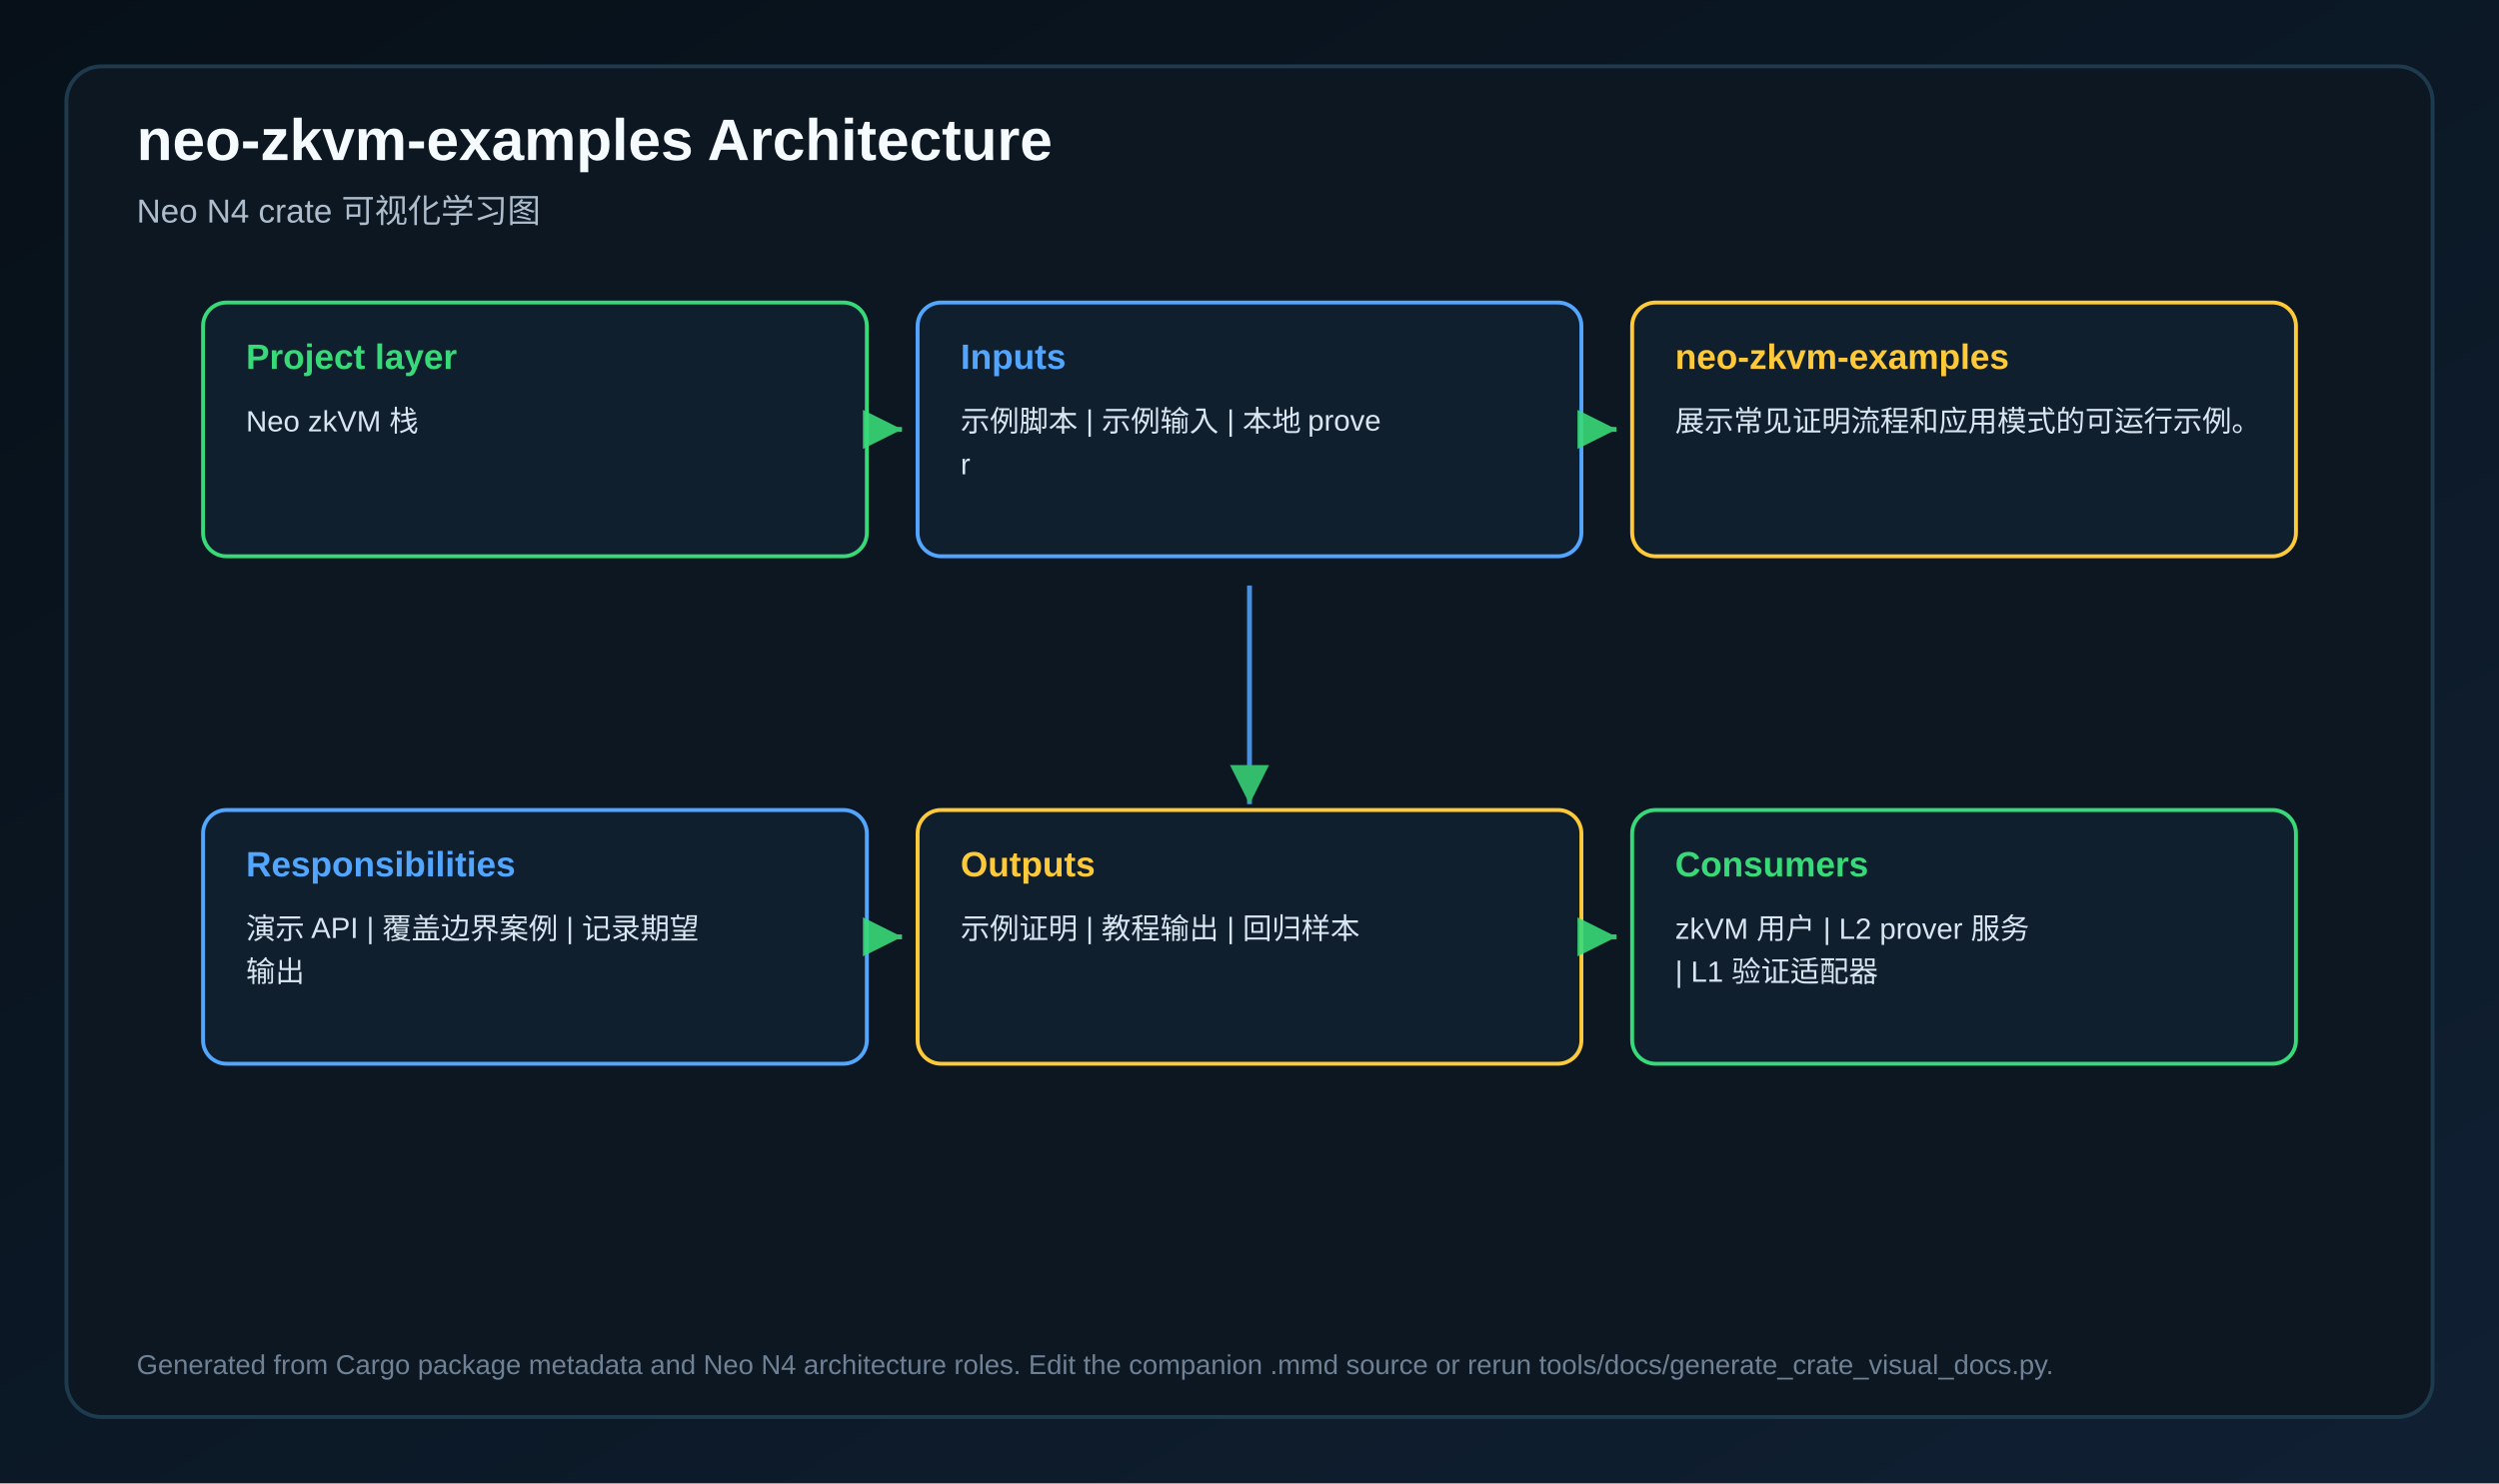
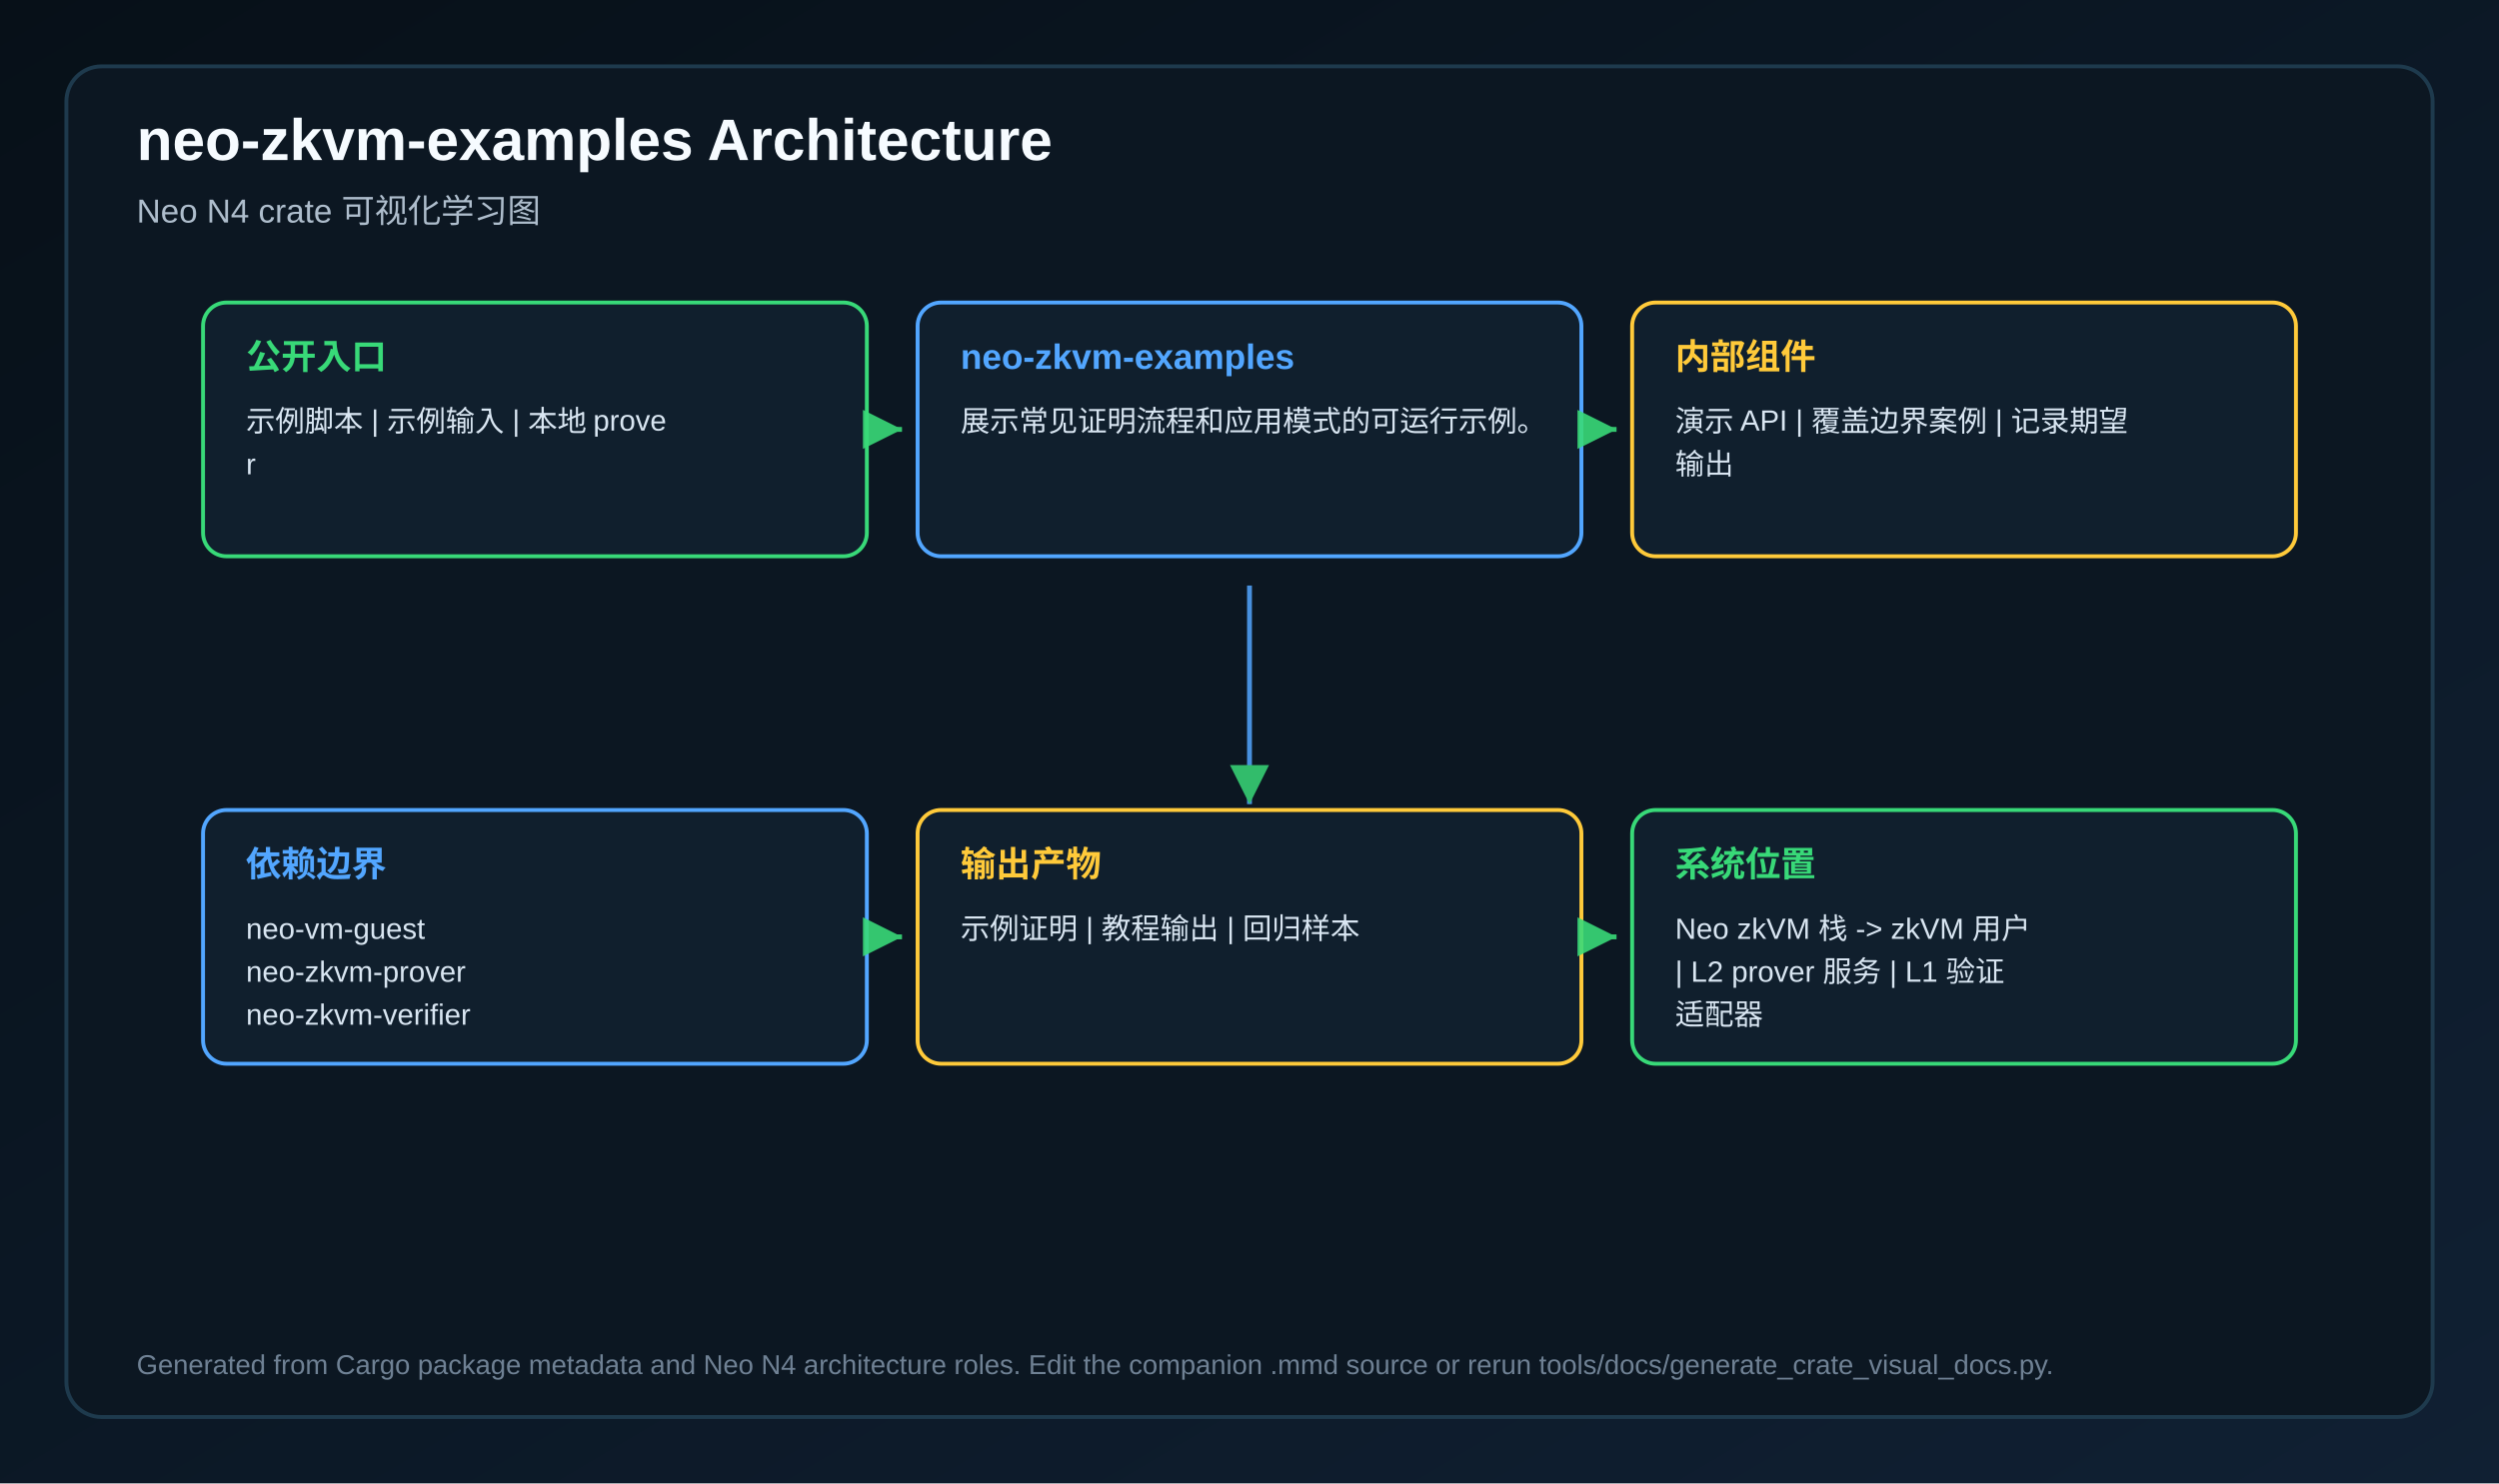
<svg xmlns="http://www.w3.org/2000/svg" width="1280" height="760" viewBox="0 0 1280 760" role="img" aria-label="neo-zkvm-examples Architecture">
  <defs>
    <linearGradient id="bg" x1="0" x2="1" y1="0" y2="1">
      <stop offset="0" stop-color="#071018" />
      <stop offset="1" stop-color="#102033" />
    </linearGradient>
    <marker id="arrow" markerWidth="12" markerHeight="12" refX="10" refY="6" orient="auto">
      <path d="M2,2 L10,6 L2,10 Z" fill="#38d978" />
    </marker>
  </defs>
  <rect x="0" y="0" width="1280" height="760" fill="url(#bg)" />
  <rect x="34" y="34" width="1212" height="692" rx="18" fill="#0c1722" stroke="#1e3a4d" stroke-width="2" />
  <text x="70" y="82" fill="#f6fbff" font-size="30" font-family="Segoe UI, Arial, sans-serif" font-weight="700">neo-zkvm-examples Architecture</text>
  <text x="70" y="114" fill="#aebdcc" font-size="17" font-family="Segoe UI, Arial, sans-serif">Neo N4 crate 可视化学习图</text>
  <rect x="104" y="155" width="340" height="130" rx="12" fill="#101f2d" stroke="#38d978" stroke-width="2" />
-   <text x="126" y="189" fill="#38d978" font-size="18" font-family="Segoe UI, Arial, sans-serif" font-weight="700">Project layer</text>
-   <text x="126" y="221" fill="#d9e6f2" font-size="15" font-family="Segoe UI, Arial, sans-serif">Neo zkVM 栈</text>
+   <text x="126" y="189" fill="#38d978" font-size="18" font-family="Segoe UI, Arial, sans-serif" font-weight="700">公开入口</text>
+   <text x="126" y="221" fill="#d9e6f2" font-size="15" font-family="Segoe UI, Arial, sans-serif">示例脚本 | 示例输入 | 本地 prove</text>
+   <text x="126" y="243" fill="#d9e6f2" font-size="15" font-family="Segoe UI, Arial, sans-serif">r</text>
  <rect x="470" y="155" width="340" height="130" rx="12" fill="#101f2d" stroke="#52a6ff" stroke-width="2" />
-   <text x="492" y="189" fill="#52a6ff" font-size="18" font-family="Segoe UI, Arial, sans-serif" font-weight="700">Inputs</text>
-   <text x="492" y="221" fill="#d9e6f2" font-size="15" font-family="Segoe UI, Arial, sans-serif">示例脚本 | 示例输入 | 本地 prove</text>
-   <text x="492" y="243" fill="#d9e6f2" font-size="15" font-family="Segoe UI, Arial, sans-serif">r</text>
+   <text x="492" y="189" fill="#52a6ff" font-size="18" font-family="Segoe UI, Arial, sans-serif" font-weight="700">neo-zkvm-examples</text>
+   <text x="492" y="221" fill="#d9e6f2" font-size="15" font-family="Segoe UI, Arial, sans-serif">展示常见证明流程和应用模式的可运行示例。</text>
  <line x1="452" y1="220" x2="462" y2="220" stroke="#38d978" stroke-width="2.5" marker-end="url(#arrow)" opacity="0.9" />
  <rect x="836" y="155" width="340" height="130" rx="12" fill="#101f2d" stroke="#ffca3a" stroke-width="2" />
-   <text x="858" y="189" fill="#ffca3a" font-size="18" font-family="Segoe UI, Arial, sans-serif" font-weight="700">neo-zkvm-examples</text>
-   <text x="858" y="221" fill="#d9e6f2" font-size="15" font-family="Segoe UI, Arial, sans-serif">展示常见证明流程和应用模式的可运行示例。</text>
+   <text x="858" y="189" fill="#ffca3a" font-size="18" font-family="Segoe UI, Arial, sans-serif" font-weight="700">内部组件</text>
+   <text x="858" y="221" fill="#d9e6f2" font-size="15" font-family="Segoe UI, Arial, sans-serif">演示 API | 覆盖边界案例 | 记录期望</text>
+   <text x="858" y="243" fill="#d9e6f2" font-size="15" font-family="Segoe UI, Arial, sans-serif">输出</text>
  <line x1="818" y1="220" x2="828" y2="220" stroke="#38d978" stroke-width="2.5" marker-end="url(#arrow)" opacity="0.9" />
  <rect x="104" y="415" width="340" height="130" rx="12" fill="#101f2d" stroke="#52a6ff" stroke-width="2" />
-   <text x="126" y="449" fill="#52a6ff" font-size="18" font-family="Segoe UI, Arial, sans-serif" font-weight="700">Responsibilities</text>
-   <text x="126" y="481" fill="#d9e6f2" font-size="15" font-family="Segoe UI, Arial, sans-serif">演示 API | 覆盖边界案例 | 记录期望</text>
-   <text x="126" y="503" fill="#d9e6f2" font-size="15" font-family="Segoe UI, Arial, sans-serif">输出</text>
+   <text x="126" y="449" fill="#52a6ff" font-size="18" font-family="Segoe UI, Arial, sans-serif" font-weight="700">依赖边界</text>
+   <text x="126" y="481" fill="#d9e6f2" font-size="15" font-family="Segoe UI, Arial, sans-serif">neo-vm-guest</text>
+   <text x="126" y="503" fill="#d9e6f2" font-size="15" font-family="Segoe UI, Arial, sans-serif">neo-zkvm-prover</text>
+   <text x="126" y="525" fill="#d9e6f2" font-size="15" font-family="Segoe UI, Arial, sans-serif">neo-zkvm-verifier</text>
  <rect x="470" y="415" width="340" height="130" rx="12" fill="#101f2d" stroke="#ffca3a" stroke-width="2" />
-   <text x="492" y="449" fill="#ffca3a" font-size="18" font-family="Segoe UI, Arial, sans-serif" font-weight="700">Outputs</text>
+   <text x="492" y="449" fill="#ffca3a" font-size="18" font-family="Segoe UI, Arial, sans-serif" font-weight="700">输出产物</text>
  <text x="492" y="481" fill="#d9e6f2" font-size="15" font-family="Segoe UI, Arial, sans-serif">示例证明 | 教程输出 | 回归样本</text>
  <line x1="452" y1="480" x2="462" y2="480" stroke="#38d978" stroke-width="2.5" marker-end="url(#arrow)" opacity="0.9" />
  <rect x="836" y="415" width="340" height="130" rx="12" fill="#101f2d" stroke="#38d978" stroke-width="2" />
-   <text x="858" y="449" fill="#38d978" font-size="18" font-family="Segoe UI, Arial, sans-serif" font-weight="700">Consumers</text>
-   <text x="858" y="481" fill="#d9e6f2" font-size="15" font-family="Segoe UI, Arial, sans-serif">zkVM 用户 | L2 prover 服务</text>
-   <text x="858" y="503" fill="#d9e6f2" font-size="15" font-family="Segoe UI, Arial, sans-serif"> | L1 验证适配器</text>
+   <text x="858" y="449" fill="#38d978" font-size="18" font-family="Segoe UI, Arial, sans-serif" font-weight="700">系统位置</text>
+   <text x="858" y="481" fill="#d9e6f2" font-size="15" font-family="Segoe UI, Arial, sans-serif">Neo zkVM 栈 -&gt; zkVM 用户 </text>
+   <text x="858" y="503" fill="#d9e6f2" font-size="15" font-family="Segoe UI, Arial, sans-serif">| L2 prover 服务 | L1 验证</text>
+   <text x="858" y="525" fill="#d9e6f2" font-size="15" font-family="Segoe UI, Arial, sans-serif">适配器</text>
  <line x1="818" y1="480" x2="828" y2="480" stroke="#38d978" stroke-width="2.5" marker-end="url(#arrow)" opacity="0.9" />
  <path d="M640 300 C640 350 640 370 640 412" stroke="#52a6ff" stroke-width="2.5" fill="none" marker-end="url(#arrow)" opacity="0.85" />
  <text x="70" y="704" fill="#6f8194" font-size="14" font-family="Segoe UI, Arial, sans-serif">Generated from Cargo package metadata and Neo N4 architecture roles. Edit the companion .mmd source or rerun tools/docs/generate_crate_visual_docs.py.</text>
</svg>
